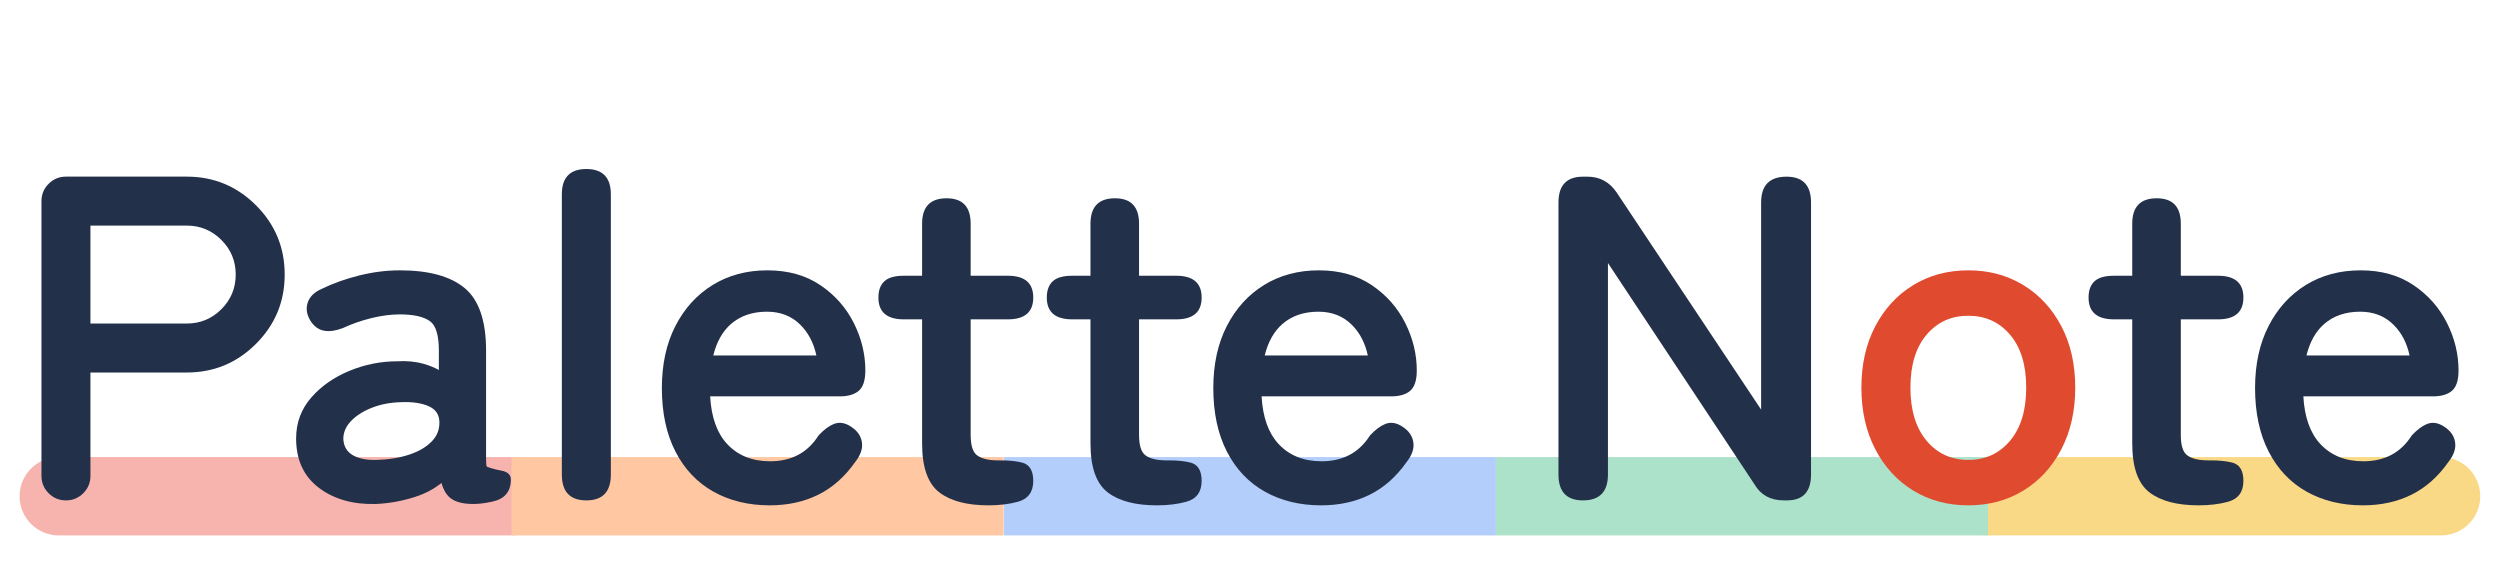
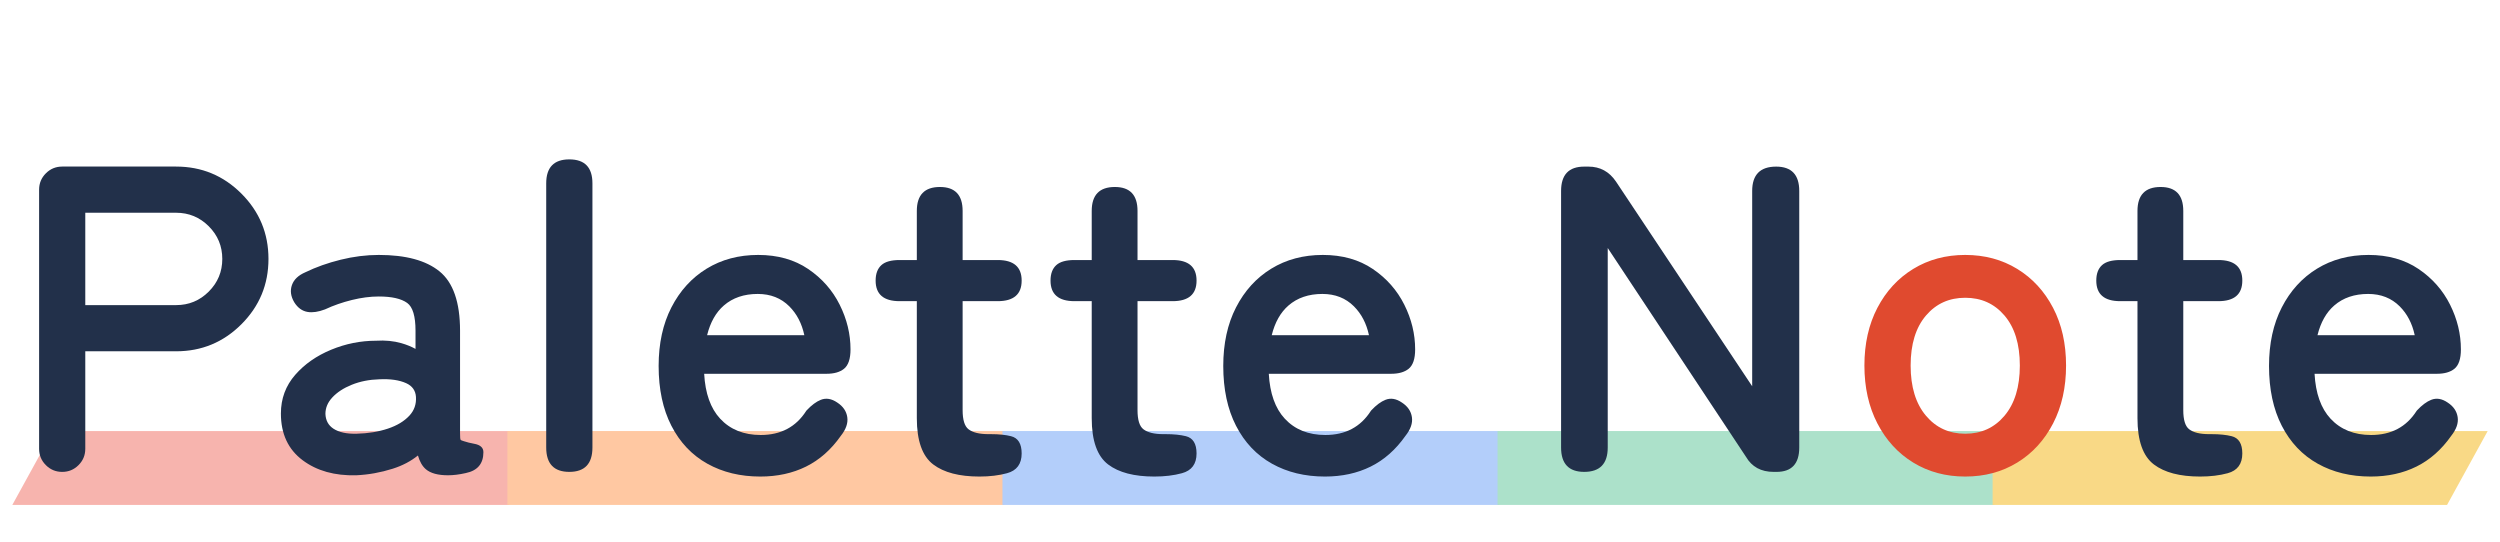
- <svg xmlns="http://www.w3.org/2000/svg" viewBox="-14 -32 765.746 176">
-   <path fill="#F7B4AE" d="M4,108 L142.7,108 A12 12 0 0 1 154.7,120 L154.7,120 A12 12 0 0 1 142.7,132 L4,132 A12 12 0 0 1 -8,120 L-8,120 A12 12 0 0 1 4,108 Z" />
-   <path fill="#F9D986" d="M595,108 L733.7,108 A12 12 0 0 1 745.7,120 L745.7,120 A12 12 0 0 1 733.7,132 L595,132 A12 12 0 0 1 583,120 L583,120 A12 12 0 0 1 595,108 Z" />
-   <path fill="#FFC8A2" d="M142.7,108 L293.4,108 L293.4,132 L142.7,132 L142.7,108 Z" />
-   <path fill="#B3CEFA" d="M293.5,108 L444.2,108 L444.2,132 L293.5,132 L293.5,108 Z" />
-   <path fill="#ACE1CA" d="M444.2,108 L594.9,108 L594.9,132 L444.2,132 L444.2,108 Z" />
+ <svg xmlns="http://www.w3.org/2000/svg" viewBox="-14 -32 811.996 176">
+   <path fill="#F7B4AE" d="M3.2,108 L151.4,108 L151.4,132 L-10,132 Z" />
+   <path fill="#FFC8A2" d="M150.8,108 L312.2,108 L312.2,132 L150.8,132 Z" />
+   <path fill="#B3CEFA" d="M311.6,108 L473,108 L473,132 L311.6,132 Z" />
+   <path fill="#ACE1CA" d="M472.4,108 L633.8,108 L633.8,132 L472.4,132 Z" />
+   <path fill="#F9D986" d="M633.2,108 L794,108 L780.8,132 L633.2,132 Z" />
  <path fill="#22304A" d="M-1.3,113.77 L-1.3,29.6 Q-1.3,26.493 0.897,24.297 Q3.093,22.1 6.2,22.1 L43.2,22.1 Q55.626,22.1 64.413,30.887 Q73.2,39.674 73.2,52.1 Q73.2,64.526 64.413,73.313 Q55.626,82.1 43.2,82.1 L13.7,82.1 L13.7,113.77 Q13.7,116.877 11.503,119.073 Q9.307,121.27 6.2,121.27 Q3.093,121.27 0.897,119.073 Q-1.3,116.877 -1.3,113.77 Z M13.7,67.1 L43.2,67.1 Q49.413,67.1 53.807,62.707 Q58.2,58.313 58.2,52.1 Q58.2,45.887 53.807,41.493 Q49.413,37.1 43.2,37.1 L13.7,37.1 L13.7,67.1 Z" />
-   <path fill="#22304A" d="M101.172,121.069 Q91.103,121.345 84.552,116.448 Q78,111.552 78,102.31 Q78,95.552 82.345,90.586 Q86.69,85.621 93.517,82.793 Q100.345,79.966 107.655,79.966 Q111.931,79.69 115.517,80.724 Q119.103,81.759 121.724,83.69 L121.724,75.414 Q121.724,67.69 118.483,65.345 Q115.241,63 108.483,63 Q104.207,63 99.448,64.172 Q94.69,65.345 90.552,67.276 Q87.655,68.379 85.586,68.034 Q83.517,67.69 82.138,65.483 Q80.759,63.138 81.517,61 Q82.276,58.862 85.172,57.621 Q90.276,55.138 96.414,53.621 Q102.552,52.103 108.483,52.103 Q121.172,52.103 127.379,57.138 Q133.586,62.172 133.586,75.414 L133.586,108.655 Q133.586,110.862 133.931,111.483 Q134.276,112.103 135.655,112.517 Q137.31,113.069 139.241,113.414 Q141.172,113.759 141.172,114.862 Q141.172,119.414 136.483,120.379 Q133.448,121.069 130.966,121.069 Q126.552,121.069 124.621,119.414 Q122.69,117.759 122,113.483 Q118.276,117.207 112.621,119 Q106.966,120.793 101.172,121.069 Z M101.31,110.172 Q107.103,110.034 111.862,108.448 Q116.621,106.862 119.379,103.897 Q122.138,100.931 121.862,96.793 Q121.586,92.931 117.931,91.276 Q114.276,89.621 108.621,89.897 Q103.517,90.034 99.241,91.759 Q94.966,93.483 92.414,96.241 Q89.862,99 89.862,102.448 Q90,106.31 93.034,108.31 Q96.069,110.31 101.31,110.172 Z" />
-   <path fill="#22304A" d="M101.208,122.368 Q90.687,122.657 83.773,117.49 Q76.7,112.203 76.7,102.31 Q76.7,95.063 81.366,89.73 Q85.911,84.536 93.02,81.592 Q100.067,78.674 107.613,78.666 Q112.091,78.383 115.878,79.475 Q118.364,80.192 120.424,81.323 L120.424,75.414 Q120.424,68.354 117.721,66.398 Q114.82,64.3 108.483,64.3 Q104.365,64.3 99.759,65.435 Q95.124,66.577 91.101,68.454 Q91.059,68.474 91.015,68.491 Q87.789,69.72 85.372,69.317 Q82.725,68.876 81.036,66.172 Q81.026,66.157 81.017,66.142 Q79.331,63.275 80.292,60.565 Q81.237,57.903 84.631,56.438 Q89.847,53.905 96.102,52.359 Q102.393,50.803 108.483,50.803 Q121.633,50.803 128.198,56.128 Q134.886,61.553 134.886,75.414 L134.886,108.655 Q134.886,110.525 135.067,110.851 Q135.156,111.01 136.029,111.272 Q136.048,111.278 136.066,111.284 Q137.632,111.806 139.47,112.134 Q142.472,112.67 142.472,114.862 Q142.472,120.473 136.745,121.653 Q133.594,122.369 130.966,122.369 Q126.071,122.369 123.775,120.401 Q122.07,118.939 121.209,115.94 Q117.745,118.739 113.014,120.239 Q107.197,122.084 101.234,122.367 Z M112.228,117.761 Q117.581,116.064 121.081,112.564 Q121.378,112.266 121.793,112.199 Q123.076,111.992 123.283,113.276 Q123.897,117.081 125.467,118.427 Q127.033,119.769 130.966,119.769 Q133.302,119.769 136.221,119.106 Q139.82,118.365 139.872,114.962 Q139.624,114.803 139.013,114.694 Q136.999,114.334 135.262,113.757 Q133.393,113.191 132.795,112.114 Q132.286,111.199 132.286,108.655 L132.286,75.414 Q132.286,62.792 126.56,58.148 Q120.711,53.403 108.483,53.403 Q102.71,53.403 96.726,54.883 Q90.721,56.367 85.741,58.79 Q85.713,58.803 85.685,58.816 Q83.311,59.833 82.742,61.435 Q82.189,62.995 83.25,64.809 Q84.316,66.505 85.8,66.752 Q87.507,67.037 90.046,66.077 Q94.28,64.107 99.137,62.91 Q104.049,61.7 108.483,61.7 Q115.662,61.7 119.245,64.292 Q123.024,67.026 123.024,75.414 L123.024,83.69 Q123.024,84.117 122.771,84.461 Q122.385,84.984 121.931,85.053 Q121.476,85.122 120.953,84.736 Q118.52,82.943 115.157,81.973 Q111.789,81.002 107.739,81.263 Q107.697,81.266 107.655,81.266 Q100.603,81.266 94.015,83.994 Q87.468,86.705 83.323,91.442 Q79.3,96.04 79.3,102.31 Q79.3,110.9 85.33,115.407 Q91.515,120.03 101.124,119.77 Q106.741,119.501 112.228,117.761 Z M101.345,111.472 L101.341,111.472 Q95.694,111.62 92.319,109.396 Q88.725,107.027 88.563,102.495 Q88.562,102.471 88.562,102.448 Q88.562,98.491 91.459,95.359 Q94.209,92.386 98.755,90.553 Q103.248,88.741 108.557,88.598 Q114.526,88.307 118.467,90.092 Q122.828,92.066 123.159,96.707 Q123.472,101.405 120.331,104.782 Q117.347,107.99 112.273,109.682 Q107.331,111.329 101.345,111.472 Z M101.279,108.873 Q106.877,108.74 111.451,107.215 Q115.895,105.734 118.427,103.011 Q120.803,100.457 120.565,96.88 Q120.345,93.796 117.395,92.46 Q114.026,90.934 108.684,91.195 Q103.786,91.328 99.728,92.964 Q95.722,94.579 93.368,97.124 Q91.171,99.5 91.162,102.425 Q91.284,105.6 93.75,107.225 Q96.443,109 101.276,108.873 Z" />
-   <path fill="#22304A" d="M165.596,119.966 Q159.39,119.966 159.39,113.345 L159.39,27.552 Q159.39,21.069 165.596,21.069 Q171.803,21.069 171.803,27.552 L171.803,113.345 Q171.803,119.966 165.596,119.966 Z" />
-   <path fill="#22304A" d="M165.596,121.266 Q158.09,121.266 158.09,113.345 L158.09,27.552 Q158.09,19.769 165.596,19.769 Q173.103,19.769 173.103,27.552 L173.103,113.345 Q173.103,121.266 165.596,121.266 Z M165.596,118.666 Q170.503,118.666 170.503,113.345 L170.503,27.552 Q170.503,22.369 165.596,22.369 Q160.69,22.369 160.69,27.552 L160.69,113.345 Q160.69,118.666 165.596,118.666 Z" />
-   <path fill="#22304A" d="M221.753,121.483 Q212.374,121.483 205.202,117.483 Q198.029,113.483 194.029,105.69 Q190.029,97.897 190.029,86.862 Q190.029,76.241 194.029,68.448 Q198.029,60.655 204.995,56.379 Q211.96,52.103 221.064,52.103 Q230.167,52.103 236.581,56.448 Q242.995,60.793 246.374,67.552 Q249.753,74.31 249.753,81.483 Q249.753,85.483 248.098,86.793 Q246.443,88.103 243.271,88.103 L202.167,88.103 Q202.443,99.138 207.753,104.862 Q213.064,110.586 221.891,110.586 Q232.374,110.586 237.753,102.172 Q239.96,99.828 241.891,99.069 Q243.822,98.31 246.029,99.828 Q248.374,101.345 248.719,103.69 Q249.064,106.034 246.857,108.793 Q242.305,115.276 236.029,118.379 Q229.753,121.483 221.753,121.483 Z M202.857,78.172 L237.615,78.172 Q236.512,71 232.098,66.586 Q227.684,62.172 220.926,62.172 Q213.753,62.172 209.064,66.241 Q204.374,70.31 202.857,78.172 Z" />
-   <path fill="#22304A" d="M221.753,122.783 Q212.036,122.783 204.568,118.618 Q197.052,114.426 192.873,106.283 Q188.729,98.211 188.729,86.862 Q188.729,75.927 192.873,67.855 Q197.039,59.738 204.315,55.271 Q211.593,50.803 221.064,50.803 Q230.566,50.803 237.31,55.372 Q244.005,59.908 247.537,66.97 Q251.053,74.003 251.053,81.483 Q251.053,86.112 248.905,87.812 Q246.895,89.403 243.271,89.403 L203.52,89.403 Q204.05,98.958 208.706,103.978 Q213.631,109.286 221.891,109.286 Q231.662,109.286 236.658,101.472 Q236.723,101.37 236.807,101.281 Q239.213,98.724 241.416,97.859 Q243.983,96.851 246.751,98.746 Q249.576,100.581 250.005,103.501 Q250.43,106.39 247.898,109.573 Q243.162,116.302 236.605,119.545 Q230.057,122.783 221.753,122.783 Z M221.753,120.183 Q229.449,120.183 235.453,117.214 Q241.432,114.258 245.793,108.046 Q245.816,108.013 245.842,107.981 Q247.695,105.664 247.433,103.879 Q247.173,102.116 245.323,100.919 Q245.308,100.909 245.293,100.899 Q243.655,99.773 242.367,100.279 Q240.741,100.918 238.781,102.978 Q233.02,111.886 221.891,111.886 Q212.496,111.886 206.8,105.746 Q201.156,99.662 200.868,88.136 Q200.867,88.12 200.867,88.103 Q200.867,86.803 202.167,86.803 L243.271,86.803 Q245.991,86.803 247.291,85.774 Q248.453,84.854 248.453,81.483 Q248.453,74.617 245.211,68.133 Q241.984,61.679 235.852,57.525 Q229.768,53.403 221.064,53.403 Q212.327,53.403 205.675,57.487 Q199.02,61.573 195.186,69.042 Q191.329,76.556 191.329,86.862 Q191.329,97.582 195.186,105.096 Q199.006,112.539 205.835,116.347 Q212.712,120.183 221.753,120.183 Z M202.857,79.472 Q202.732,79.472 202.61,79.449 Q201.334,79.203 201.58,77.926 Q203.183,69.623 208.212,65.259 Q213.268,60.872 220.926,60.872 Q228.223,60.872 233.017,65.667 Q237.732,70.382 238.9,77.975 Q238.915,78.073 238.915,78.172 Q238.915,79.472 237.615,79.472 Z M204.473,76.872 L236.055,76.872 Q234.825,71.152 231.179,67.505 Q227.146,63.472 220.926,63.472 Q214.239,63.472 209.916,67.223 Q206.031,70.594 204.473,76.872 Z" />
-   <path fill="#22304A" d="M288.77,121.483 Q279.391,121.483 274.563,117.828 Q269.736,114.172 269.736,103.828 L269.736,64.517 L262.839,64.517 Q256.356,64.517 256.356,59.138 Q256.356,56.379 257.805,55.069 Q259.253,53.759 262.839,53.759 L269.736,53.759 L269.736,36.517 Q269.736,30.034 275.942,30.034 Q282.011,30.034 282.011,36.517 L282.011,53.759 L294.701,53.759 Q301.184,53.759 301.184,59.138 Q301.184,64.517 294.701,64.517 L282.011,64.517 L282.011,101.207 Q282.011,106.586 284.425,108.448 Q286.839,110.31 291.667,110.31 Q291.942,110.31 292.494,110.31 Q296.218,110.31 298.701,110.931 Q301.184,111.552 301.184,115.276 Q301.184,119.414 297.391,120.448 Q293.598,121.483 288.77,121.483 Z" />
-   <path fill="#22304A" d="M288.77,122.783 Q278.954,122.783 273.778,118.864 Q268.436,114.819 268.436,103.828 L268.436,65.817 L262.839,65.817 Q255.056,65.817 255.056,59.138 Q255.056,55.802 256.932,54.105 Q258.752,52.459 262.839,52.459 L268.436,52.459 L268.436,36.517 Q268.436,28.734 275.942,28.734 Q283.311,28.734 283.311,36.517 L283.311,52.459 L294.701,52.459 Q302.484,52.459 302.484,59.138 Q302.484,65.817 294.701,65.817 L283.311,65.817 L283.311,101.207 Q283.311,105.947 285.219,107.419 Q287.282,109.01 291.667,109.01 L292.494,109.01 Q296.378,109.01 299.016,109.67 Q302.484,110.537 302.484,115.276 Q302.484,120.407 297.733,121.702 Q293.772,122.783 288.77,122.783 Z M288.77,120.183 Q293.424,120.183 297.049,119.194 Q299.884,118.421 299.884,115.276 Q299.884,112.567 298.386,112.192 Q296.058,111.61 292.494,111.61 L291.667,111.61 Q286.396,111.61 283.631,109.478 Q280.711,107.225 280.711,101.207 L280.711,64.517 Q280.711,63.217 282.011,63.217 L294.701,63.217 Q299.884,63.217 299.884,59.138 Q299.884,55.059 294.701,55.059 L282.011,55.059 Q280.711,55.059 280.711,53.759 L280.711,36.517 Q280.711,31.334 275.942,31.334 Q271.036,31.334 271.036,36.517 L271.036,53.759 Q271.036,55.059 269.736,55.059 L262.839,55.059 Q259.754,55.059 258.677,56.033 Q257.656,56.956 257.656,59.138 Q257.656,63.217 262.839,63.217 L269.736,63.217 Q271.036,63.217 271.036,64.517 L271.036,103.828 Q271.036,113.526 275.348,116.791 Q279.827,120.183 288.77,120.183 Z" />
-   <path fill="#22304A" d="M340.347,121.483 Q330.968,121.483 326.14,117.828 Q321.313,114.172 321.313,103.828 L321.313,64.517 L314.416,64.517 Q307.933,64.517 307.933,59.138 Q307.933,56.379 309.382,55.069 Q310.83,53.759 314.416,53.759 L321.313,53.759 L321.313,36.517 Q321.313,30.034 327.52,30.034 Q333.589,30.034 333.589,36.517 L333.589,53.759 L346.278,53.759 Q352.761,53.759 352.761,59.138 Q352.761,64.517 346.278,64.517 L333.589,64.517 L333.589,101.207 Q333.589,106.586 336.002,108.448 Q338.416,110.31 343.244,110.31 Q343.52,110.31 344.071,110.31 Q347.795,110.31 350.278,110.931 Q352.761,111.552 352.761,115.276 Q352.761,119.414 348.968,120.448 Q345.175,121.483 340.347,121.483 Z" />
-   <path fill="#22304A" d="M340.347,122.783 Q330.531,122.783 325.355,118.864 Q320.013,114.819 320.013,103.828 L320.013,65.817 L314.416,65.817 Q306.633,65.817 306.633,59.138 Q306.633,55.802 308.509,54.105 Q310.329,52.459 314.416,52.459 L320.013,52.459 L320.013,36.517 Q320.013,28.734 327.52,28.734 Q334.888,28.734 334.888,36.517 L334.888,52.459 L346.278,52.459 Q354.061,52.459 354.061,59.138 Q354.061,65.817 346.278,65.817 L334.888,65.817 L334.888,101.207 Q334.888,105.947 336.796,107.419 Q338.859,109.01 343.244,109.01 L344.071,109.01 Q347.955,109.01 350.593,109.67 Q354.061,110.537 354.061,115.276 Q354.061,120.407 349.31,121.702 Q345.349,122.783 340.347,122.783 Z M340.347,120.183 Q345.001,120.183 348.626,119.194 Q351.461,118.421 351.461,115.276 Q351.461,112.567 349.963,112.192 Q347.635,111.61 344.071,111.61 L343.244,111.61 Q337.973,111.61 335.208,109.478 Q332.289,107.225 332.289,101.207 L332.289,64.517 Q332.289,63.217 333.589,63.217 L346.278,63.217 Q351.461,63.217 351.461,59.138 Q351.461,55.059 346.278,55.059 L333.589,55.059 Q332.289,55.059 332.289,53.759 L332.289,36.517 Q332.289,31.334 327.52,31.334 Q322.613,31.334 322.613,36.517 L322.613,53.759 Q322.613,55.059 321.313,55.059 L314.416,55.059 Q311.331,55.059 310.254,56.033 Q309.233,56.956 309.233,59.138 Q309.233,63.217 314.416,63.217 L321.313,63.217 Q322.613,63.217 322.613,64.517 L322.613,103.828 Q322.613,113.526 326.925,116.791 Q331.404,120.183 340.347,120.183 Z" />
-   <path fill="#22304A" d="M390.657,121.483 Q381.278,121.483 374.106,117.483 Q366.933,113.483 362.933,105.69 Q358.933,97.897 358.933,86.862 Q358.933,76.241 362.933,68.448 Q366.933,60.655 373.899,56.379 Q380.864,52.103 389.968,52.103 Q399.071,52.103 405.485,56.448 Q411.899,60.793 415.278,67.552 Q418.657,74.31 418.657,81.483 Q418.657,85.483 417.002,86.793 Q415.347,88.103 412.175,88.103 L371.071,88.103 Q371.347,99.138 376.657,104.862 Q381.968,110.586 390.795,110.586 Q401.278,110.586 406.657,102.172 Q408.864,99.828 410.795,99.069 Q412.726,98.31 414.933,99.828 Q417.278,101.345 417.623,103.69 Q417.968,106.034 415.761,108.793 Q411.209,115.276 404.933,118.379 Q398.657,121.483 390.657,121.483 Z M371.761,78.172 L406.52,78.172 Q405.416,71 401.002,66.586 Q396.589,62.172 389.83,62.172 Q382.657,62.172 377.968,66.241 Q373.278,70.31 371.761,78.172 Z" />
-   <path fill="#22304A" d="M390.657,122.783 Q380.94,122.783 373.473,118.618 Q365.956,114.426 361.777,106.283 Q357.633,98.211 357.633,86.862 Q357.633,75.927 361.777,67.855 Q365.943,59.738 373.219,55.271 Q380.497,50.803 389.968,50.803 Q399.47,50.803 406.214,55.372 Q412.91,59.908 416.441,66.97 Q419.957,74.003 419.957,81.483 Q419.957,86.112 417.809,87.812 Q415.799,89.403 412.175,89.403 L372.424,89.403 Q372.954,98.959 377.611,103.978 Q382.535,109.286 390.795,109.286 Q400.566,109.286 405.562,101.472 Q405.628,101.37 405.711,101.281 Q408.118,98.724 410.32,97.859 Q412.887,96.851 415.655,98.746 Q418.48,100.581 418.909,103.501 Q419.334,106.39 416.802,109.573 Q412.067,116.302 405.51,119.545 Q398.961,122.783 390.657,122.783 Z M390.657,120.183 Q398.354,120.183 404.357,117.214 Q410.336,114.257 414.697,108.046 Q414.72,108.013 414.746,107.981 Q416.599,105.664 416.337,103.879 Q416.078,102.116 414.227,100.919 Q414.212,100.909 414.197,100.899 Q412.559,99.773 411.271,100.279 Q409.645,100.918 407.685,102.978 Q401.925,111.886 390.795,111.886 Q381.401,111.886 375.704,105.746 Q370.06,99.662 369.772,88.136 L369.771,88.103 Q369.771,86.803 371.071,86.803 L412.175,86.803 Q414.895,86.803 416.195,85.774 Q417.357,84.854 417.357,81.483 Q417.357,74.617 414.115,68.133 Q410.888,61.679 404.756,57.525 Q398.672,53.403 389.968,53.403 Q381.232,53.403 374.579,57.487 Q367.924,61.573 364.09,69.042 Q360.233,76.556 360.233,86.862 Q360.233,97.582 364.09,105.096 Q367.91,112.539 374.739,116.347 Q381.616,120.183 390.657,120.183 Z M371.761,79.472 Q371.637,79.472 371.515,79.449 Q370.238,79.203 370.484,77.926 Q372.087,69.623 377.116,65.259 Q382.172,60.872 389.83,60.872 Q397.127,60.872 401.922,65.667 Q406.636,70.382 407.804,77.975 Q407.82,78.073 407.82,78.172 Q407.82,79.472 406.52,79.472 Z M373.377,76.872 L404.959,76.872 Q403.729,71.152 400.083,67.505 Q396.05,63.472 389.83,63.472 Q383.143,63.472 378.82,67.223 Q374.935,70.594 373.377,76.872 Z" />
-   <path fill="#22304A" d="M470.864,119.966 Q464.657,119.966 464.657,113.345 L464.657,30.034 Q464.657,23.414 470.864,23.414 L472.244,23.414 Q477.209,23.414 480.106,27.69 L526.726,97.759 L526.726,30.034 Q526.726,23.414 533.209,23.414 Q539.416,23.414 539.416,30.034 L539.416,113.345 Q539.416,119.966 533.347,119.966 L532.382,119.966 Q527.002,119.966 524.52,115.69 L477.209,44.241 L477.209,113.345 Q477.209,119.966 470.864,119.966 Z" />
-   <path fill="#22304A" d="M470.864,121.266 Q463.357,121.266 463.357,113.345 L463.357,30.034 Q463.357,22.114 470.864,22.114 L472.244,22.114 Q477.899,22.114 481.182,26.961 L525.426,93.458 L525.426,30.034 Q525.426,22.114 533.209,22.114 Q540.716,22.114 540.716,30.034 L540.716,113.345 Q540.716,121.266 533.347,121.266 L532.382,121.266 Q526.275,121.266 523.415,116.377 L478.509,48.559 L478.509,113.345 Q478.509,121.266 470.864,121.266 Z M470.864,118.666 Q475.909,118.666 475.909,113.345 L475.909,44.241 Q475.909,43.543 476.491,43.157 Q477.575,42.44 478.293,43.524 L525.603,114.972 Q525.625,115.004 525.644,115.037 Q527.751,118.666 532.382,118.666 L533.347,118.666 Q538.116,118.666 538.116,113.345 L538.116,30.034 Q538.116,24.714 533.209,24.714 Q528.026,24.714 528.026,30.034 L528.026,97.759 Q528.026,98.455 527.447,98.841 Q526.364,99.561 525.644,98.479 L479.029,28.419 Q476.52,24.714 472.244,24.714 L470.864,24.714 Q465.957,24.714 465.957,30.034 L465.957,113.345 Q465.957,118.666 470.864,118.666 Z" />
-   <path fill="#E04A2F" d="M588.893,121.483 Q579.79,121.483 572.686,117.138 Q565.583,112.793 561.514,104.931 Q557.445,97.069 557.445,86.724 Q557.445,76.379 561.514,68.586 Q565.583,60.793 572.686,56.448 Q579.79,52.103 588.893,52.103 Q597.997,52.103 605.1,56.448 Q612.204,60.793 616.273,68.586 Q620.342,76.379 620.342,86.724 Q620.342,97.069 616.273,104.931 Q612.204,112.793 605.1,117.138 Q597.997,121.483 588.893,121.483 Z M588.893,110.172 Q597.307,110.172 602.617,103.897 Q607.928,97.621 607.928,86.724 Q607.928,75.828 602.617,69.621 Q597.307,63.414 588.893,63.414 Q580.479,63.414 575.169,69.621 Q569.859,75.828 569.859,86.724 Q569.859,97.621 575.169,103.897 Q580.479,110.172 588.893,110.172 Z" />
-   <path fill="#E04A2F" d="M588.893,122.783 Q579.424,122.783 572.008,118.247 Q564.595,113.713 560.359,105.529 Q556.145,97.385 556.145,86.724 Q556.145,76.06 560.362,67.985 Q564.597,59.872 572.008,55.339 Q579.424,50.803 588.893,50.803 Q598.363,50.803 605.779,55.339 Q613.189,59.872 617.425,67.985 Q621.642,76.06 621.642,86.724 Q621.642,97.385 617.427,105.529 Q613.191,113.713 605.779,118.247 Q598.363,122.783 588.893,122.783 Z M588.893,120.183 Q597.631,120.183 604.422,116.029 Q611.216,111.873 615.118,104.334 Q619.042,96.752 619.042,86.724 Q619.042,76.698 615.12,69.188 Q611.218,61.714 604.422,57.557 Q597.631,53.403 588.893,53.403 Q580.156,53.403 573.365,57.557 Q566.569,61.714 562.666,69.188 Q558.745,76.698 558.745,86.724 Q558.745,96.752 562.668,104.334 Q566.571,111.873 573.365,116.029 Q580.156,120.183 588.893,120.183 Z M588.893,111.472 Q579.876,111.472 574.177,104.736 Q568.559,98.097 568.559,86.724 Q568.559,75.347 574.181,68.776 Q579.881,62.114 588.893,62.114 Q597.906,62.114 603.605,68.776 Q609.228,75.347 609.228,86.724 Q609.228,98.097 603.61,104.736 Q597.91,111.472 588.893,111.472 Z M588.893,108.872 Q596.704,108.872 601.625,103.057 Q606.628,97.145 606.628,86.724 Q606.628,76.308 601.63,70.466 Q596.708,64.714 588.893,64.714 Q581.078,64.714 576.157,70.466 Q571.159,76.308 571.159,86.724 Q571.159,97.145 576.161,103.057 Q581.082,108.872 588.893,108.872 Z" />
-   <path fill="#22304A" d="M659.436,121.483 Q650.057,121.483 645.229,117.828 Q640.401,114.172 640.401,103.828 L640.401,64.517 L633.505,64.517 Q627.022,64.517 627.022,59.138 Q627.022,56.379 628.47,55.069 Q629.919,53.759 633.505,53.759 L640.401,53.759 L640.401,36.517 Q640.401,30.034 646.608,30.034 Q652.677,30.034 652.677,36.517 L652.677,53.759 L665.367,53.759 Q671.85,53.759 671.85,59.138 Q671.85,64.517 665.367,64.517 L652.677,64.517 L652.677,101.207 Q652.677,106.586 655.091,108.448 Q657.505,110.31 662.332,110.31 Q662.608,110.31 663.16,110.31 Q666.884,110.31 669.367,110.931 Q671.85,111.552 671.85,115.276 Q671.85,119.414 668.057,120.448 Q664.263,121.483 659.436,121.483 Z" />
-   <path fill="#22304A" d="M659.436,122.783 Q649.62,122.783 644.444,118.864 Q639.101,114.819 639.101,103.828 L639.101,65.817 L633.505,65.817 Q625.722,65.817 625.722,59.138 Q625.722,55.802 627.598,54.105 Q629.418,52.459 633.505,52.459 L639.101,52.459 L639.101,36.517 Q639.101,28.734 646.608,28.734 Q653.977,28.734 653.977,36.517 L653.977,52.459 L665.367,52.459 Q673.15,52.459 673.15,59.138 Q673.15,65.817 665.367,65.817 L653.977,65.817 L653.977,101.207 Q653.977,105.947 655.885,107.419 Q657.948,109.01 662.332,109.01 L663.16,109.01 Q667.044,109.01 669.682,109.67 Q673.15,110.537 673.15,115.276 Q673.15,120.407 668.399,121.702 Q664.438,122.783 659.436,122.783 Z M659.436,120.183 Q664.089,120.183 667.714,119.194 Q670.55,118.421 670.55,115.276 Q670.55,112.567 669.052,112.192 Q666.724,111.61 663.16,111.61 L662.332,111.61 Q657.062,111.61 654.297,109.478 Q651.377,107.225 651.377,101.207 L651.377,64.517 Q651.377,63.217 652.677,63.217 L665.367,63.217 Q670.55,63.217 670.55,59.138 Q670.55,55.059 665.367,55.059 L652.677,55.059 Q651.377,55.059 651.377,53.759 L651.377,36.517 Q651.377,31.334 646.608,31.334 Q641.701,31.334 641.701,36.517 L641.701,53.759 Q641.701,55.059 640.401,55.059 L633.505,55.059 Q630.419,55.059 629.343,56.033 Q628.322,56.956 628.322,59.138 Q628.322,63.217 633.505,63.217 L640.401,63.217 Q641.701,63.217 641.701,64.517 L641.701,103.828 Q641.701,113.526 646.014,116.791 Q650.493,120.183 659.436,120.183 Z" />
-   <path fill="#22304A" d="M709.746,121.483 Q700.367,121.483 693.194,117.483 Q686.022,113.483 682.022,105.69 Q678.022,97.897 678.022,86.862 Q678.022,76.241 682.022,68.448 Q686.022,60.655 692.988,56.379 Q699.953,52.103 709.057,52.103 Q718.16,52.103 724.574,56.448 Q730.988,60.793 734.367,67.552 Q737.746,74.31 737.746,81.483 Q737.746,85.483 736.091,86.793 Q734.436,88.103 731.263,88.103 L690.16,88.103 Q690.436,99.138 695.746,104.862 Q701.057,110.586 709.884,110.586 Q720.367,110.586 725.746,102.172 Q727.953,99.828 729.884,99.069 Q731.815,98.31 734.022,99.828 Q736.367,101.345 736.712,103.69 Q737.057,106.034 734.85,108.793 Q730.298,115.276 724.022,118.379 Q717.746,121.483 709.746,121.483 Z M690.85,78.172 L725.608,78.172 Q724.505,71 720.091,66.586 Q715.677,62.172 708.919,62.172 Q701.746,62.172 697.057,66.241 Q692.367,70.31 690.85,78.172 Z" />
-   <path fill="#22304A" d="M709.746,122.783 Q700.029,122.783 692.561,118.618 Q685.045,114.426 680.865,106.283 Q676.722,98.211 676.722,86.862 Q676.722,75.927 680.865,67.855 Q685.032,59.738 692.307,55.271 Q699.586,50.803 709.057,50.803 Q718.559,50.803 725.303,55.372 Q731.998,59.908 735.53,66.97 Q739.046,74.003 739.046,81.483 Q739.046,86.112 736.898,87.812 Q734.888,89.403 731.263,89.403 L691.513,89.403 Q692.043,98.958 696.699,103.978 Q701.624,109.286 709.884,109.286 Q719.655,109.286 724.651,101.472 Q724.716,101.37 724.8,101.281 Q727.206,98.724 729.409,97.859 Q731.976,96.851 734.744,98.746 Q734.751,98.751 734.759,98.756 Q737.57,100.589 737.998,103.5 Q738.423,106.39 735.89,109.573 Q731.155,116.302 724.598,119.545 Q718.05,122.783 709.746,122.783 Z M709.746,120.183 Q717.442,120.183 723.446,117.214 Q729.424,114.257 733.786,108.046 Q733.809,108.013 733.835,107.981 Q735.688,105.664 735.426,103.879 Q735.166,102.116 733.316,100.919 Q733.301,100.909 733.286,100.899 Q731.648,99.773 730.359,100.279 Q728.733,100.918 726.774,102.978 Q721.013,111.886 709.884,111.886 Q700.489,111.886 694.793,105.746 Q689.148,99.662 688.86,88.136 L688.86,88.103 Q688.86,86.803 690.16,86.803 L731.263,86.803 Q733.984,86.803 735.284,85.774 Q736.446,84.854 736.446,81.483 Q736.446,74.617 733.204,68.133 Q729.977,61.679 723.845,57.525 Q717.761,53.403 709.057,53.403 Q700.32,53.403 693.668,57.487 Q687.012,61.573 683.179,69.042 Q679.322,76.556 679.322,86.862 Q679.322,97.582 683.179,105.096 Q686.999,112.539 693.828,116.347 Q700.705,120.183 709.746,120.183 Z M690.85,79.472 Q690.725,79.472 690.603,79.449 Q689.965,79.326 689.708,78.945 Q689.45,78.564 689.573,77.926 Q691.176,69.623 696.205,65.259 Q701.261,60.872 708.919,60.872 Q716.216,60.872 721.01,65.667 Q725.725,70.382 726.893,77.975 Q726.908,78.073 726.908,78.172 Q726.908,79.472 725.608,79.472 Z M692.466,76.872 L724.048,76.872 Q722.818,71.152 719.172,67.505 Q715.139,63.472 708.919,63.472 Q702.232,63.472 697.908,67.223 Q694.024,70.594 692.466,76.872 Z" />
+   <path fill="#22304A" d="M101.708,121.069 Q91.639,121.345 85.087,116.448 Q78.535,111.552 78.535,102.31 Q78.535,95.552 82.88,90.586 Q87.225,85.621 94.053,82.793 Q100.88,79.966 108.191,79.966 Q112.466,79.69 116.053,80.724 Q119.639,81.759 122.26,83.69 L122.26,75.414 Q122.26,67.69 119.018,65.345 Q115.777,63 109.018,63 Q104.742,63 99.984,64.172 Q95.225,65.345 91.087,67.276 Q88.191,68.379 86.122,68.034 Q84.053,67.69 82.673,65.483 Q81.294,63.138 82.053,61 Q82.811,58.862 85.708,57.621 Q90.811,55.138 96.949,53.621 Q103.087,52.103 109.018,52.103 Q121.708,52.103 127.915,57.138 Q134.122,62.172 134.122,75.414 L134.122,108.655 Q134.122,110.862 134.466,111.483 Q134.811,112.103 136.191,112.517 Q137.846,113.069 139.777,113.414 Q141.708,113.759 141.708,114.862 Q141.708,119.414 137.018,120.379 Q133.984,121.069 131.501,121.069 Q127.087,121.069 125.156,119.414 Q123.225,117.759 122.535,113.483 Q118.811,117.207 113.156,119 Q107.501,120.793 101.708,121.069 Z M101.846,110.172 Q107.639,110.034 112.397,108.448 Q117.156,106.862 119.915,103.897 Q122.673,100.931 122.397,96.793 Q122.122,92.931 118.466,91.276 Q114.811,89.621 109.156,89.897 Q104.053,90.034 99.777,91.759 Q95.501,93.483 92.949,96.241 Q90.397,99 90.397,102.448 Q90.535,106.31 93.57,108.31 Q96.604,110.31 101.846,110.172 Z" />
+   <path fill="#22304A" d="M101.743,122.368 Q91.223,122.657 84.309,117.49 Q77.235,112.203 77.235,102.31 Q77.235,95.063 81.902,89.73 Q86.447,84.536 93.555,81.592 Q100.602,78.674 108.149,78.666 Q112.627,78.383 116.413,79.475 Q118.9,80.192 120.96,81.323 L120.96,75.414 Q120.96,68.354 118.256,66.398 Q115.356,64.3 109.018,64.3 Q104.9,64.3 100.295,65.435 Q95.66,66.577 91.637,68.454 Q91.594,68.474 91.55,68.491 Q88.324,69.72 85.908,69.317 Q83.261,68.876 81.571,66.172 Q81.562,66.157 81.553,66.142 Q79.866,63.275 80.827,60.565 Q81.772,57.903 85.167,56.438 Q90.382,53.905 96.637,52.359 Q102.929,50.803 109.018,50.803 Q122.169,50.803 128.734,56.128 Q135.422,61.553 135.422,75.414 L135.422,108.655 Q135.422,110.525 135.603,110.851 Q135.691,111.01 136.564,111.272 Q136.583,111.278 136.602,111.284 Q138.167,111.806 140.005,112.134 Q143.008,112.67 143.008,114.862 Q143.008,120.473 137.28,121.653 Q134.13,122.369 131.501,122.369 Q126.606,122.369 124.31,120.401 Q122.605,118.939 121.745,115.94 Q118.28,118.739 113.549,120.239 Q107.732,122.084 101.77,122.367 Z M112.763,117.761 Q118.116,116.064 121.616,112.564 Q121.913,112.266 122.328,112.199 Q123.612,111.992 123.819,113.276 Q124.433,117.081 126.002,118.427 Q127.568,119.769 131.501,119.769 Q133.838,119.769 136.756,119.106 Q140.355,118.365 140.407,114.962 Q140.16,114.803 139.548,114.694 Q137.535,114.334 135.798,113.757 Q133.928,113.191 133.33,112.114 Q132.822,111.199 132.822,108.655 L132.822,75.414 Q132.822,62.792 127.096,58.148 Q121.247,53.403 109.018,53.403 Q103.245,53.403 97.261,54.883 Q91.257,56.367 86.277,58.79 Q86.249,58.803 86.22,58.816 Q83.846,59.833 83.278,61.435 Q82.724,62.995 83.785,64.809 Q84.851,66.505 86.335,66.752 Q88.042,67.037 90.581,66.077 Q94.816,64.107 99.673,62.91 Q104.585,61.7 109.018,61.7 Q116.198,61.7 119.78,64.292 Q123.56,67.026 123.56,75.414 L123.56,83.69 Q123.56,84.117 123.306,84.461 Q122.921,84.984 122.466,85.053 Q122.012,85.122 121.488,84.736 Q119.055,82.943 115.692,81.973 Q112.324,81.002 108.274,81.263 Q108.232,81.266 108.191,81.266 Q101.139,81.266 94.55,83.994 Q88.003,86.705 83.859,91.442 Q79.835,96.04 79.835,102.31 Q79.835,110.9 85.865,115.407 Q92.051,120.03 101.659,119.77 Q107.276,119.501 112.763,117.761 Z M101.88,111.472 L101.877,111.472 Q96.229,111.62 92.854,109.396 Q89.26,107.027 89.098,102.495 Q89.097,102.471 89.097,102.448 Q89.097,98.491 91.995,95.359 Q94.744,92.386 99.291,90.553 Q103.784,88.741 109.093,88.598 Q115.062,88.307 119.003,90.092 Q123.363,92.066 123.695,96.707 Q124.008,101.405 120.867,104.782 Q117.882,107.99 112.809,109.682 Q107.866,111.329 101.88,111.472 Z M101.815,108.873 Q107.413,108.74 111.986,107.215 Q116.43,105.734 118.963,103.011 Q121.339,100.457 121.1,96.88 Q120.88,93.796 117.93,92.46 Q114.561,90.934 109.219,91.195 Q104.322,91.328 100.263,92.964 Q96.257,94.579 93.904,97.124 Q91.706,99.5 91.698,102.425 Q91.82,105.6 94.285,107.225 Q96.979,109 101.812,108.873 Z" />
+   <path fill="#22304A" d="M170.915,119.966 Q164.708,119.966 164.708,113.345 L164.708,27.552 Q164.708,21.069 170.915,21.069 Q177.122,21.069 177.122,27.552 L177.122,113.345 Q177.122,119.966 170.915,119.966 Z" />
+   <path fill="#22304A" d="M170.915,121.266 Q163.408,121.266 163.408,113.345 L163.408,27.552 Q163.408,19.769 170.915,19.769 Q178.422,19.769 178.422,27.552 L178.422,113.345 Q178.422,121.266 170.915,121.266 Z M170.915,118.666 Q175.822,118.666 175.822,113.345 L175.822,27.552 Q175.822,22.369 170.915,22.369 Q166.008,22.369 166.008,27.552 L166.008,113.345 Q166.008,118.666 170.915,118.666 Z" />
+   <path fill="#22304A" d="M232.945,121.483 Q223.566,121.483 216.393,117.483 Q209.221,113.483 205.221,105.69 Q201.221,97.897 201.221,86.862 Q201.221,76.241 205.221,68.448 Q209.221,60.655 216.186,56.379 Q223.152,52.103 232.255,52.103 Q241.359,52.103 247.773,56.448 Q254.186,60.793 257.566,67.552 Q260.945,74.31 260.945,81.483 Q260.945,85.483 259.29,86.793 Q257.635,88.103 254.462,88.103 L213.359,88.103 Q213.635,99.138 218.945,104.862 Q224.255,110.586 233.083,110.586 Q243.566,110.586 248.945,102.172 Q251.152,99.828 253.083,99.069 Q255.014,98.31 257.221,99.828 Q259.566,101.345 259.91,103.69 Q260.255,106.034 258.048,108.793 Q253.497,115.276 247.221,118.379 Q240.945,121.483 232.945,121.483 Z M214.048,78.172 L248.807,78.172 Q247.704,71 243.29,66.586 Q238.876,62.172 232.117,62.172 Q224.945,62.172 220.255,66.241 Q215.566,70.31 214.048,78.172 Z" />
+   <path fill="#22304A" d="M232.945,122.783 Q223.228,122.783 215.76,118.618 Q208.244,114.426 204.064,106.283 Q199.921,98.211 199.921,86.862 Q199.921,75.927 204.064,67.855 Q208.23,59.738 215.506,55.271 Q222.785,50.803 232.255,50.803 Q241.758,50.803 248.502,55.372 Q255.197,59.908 258.728,66.97 Q262.245,74.003 262.245,81.483 Q262.245,86.112 260.097,87.812 Q258.087,89.403 254.462,89.403 L214.712,89.403 Q215.241,98.958 219.898,103.978 Q224.823,109.286 233.083,109.286 Q242.854,109.286 247.85,101.472 Q247.915,101.37 247.998,101.281 Q250.405,98.724 252.608,97.859 Q255.174,96.851 257.942,98.746 Q260.767,100.581 261.197,103.501 Q261.622,106.39 259.089,109.573 Q254.354,116.302 247.797,119.545 Q241.249,122.783 232.945,122.783 Z M232.945,120.183 Q240.641,120.183 246.645,117.214 Q252.623,114.258 256.984,108.046 Q257.008,108.013 257.033,107.981 Q258.887,105.664 258.624,103.879 Q258.365,102.116 256.515,100.919 Q256.499,100.909 256.484,100.899 Q254.847,99.773 253.558,100.279 Q251.932,100.918 249.973,102.978 Q244.212,111.886 233.083,111.886 Q223.688,111.886 217.992,105.746 Q212.347,99.662 212.059,88.136 Q212.059,88.12 212.059,88.103 Q212.059,86.803 213.359,86.803 L254.462,86.803 Q257.182,86.803 258.483,85.774 Q259.645,84.854 259.645,81.483 Q259.645,74.617 256.403,68.133 Q253.176,61.679 247.043,57.525 Q240.96,53.403 232.255,53.403 Q223.519,53.403 216.866,57.487 Q210.211,61.573 206.377,69.042 Q202.521,76.556 202.521,86.862 Q202.521,97.582 206.377,105.096 Q210.198,112.539 217.026,116.347 Q223.904,120.183 232.945,120.183 Z M214.048,79.472 Q213.924,79.472 213.802,79.449 Q212.526,79.203 212.772,77.926 Q214.374,69.623 219.403,65.259 Q224.46,60.872 232.117,60.872 Q239.414,60.872 244.209,65.667 Q248.924,70.382 250.092,77.975 Q250.107,78.073 250.107,78.172 Q250.107,79.472 248.807,79.472 Z M215.665,76.872 L247.247,76.872 Q246.017,71.152 242.371,67.505 Q238.338,63.472 232.117,63.472 Q225.43,63.472 221.107,67.223 Q217.222,70.594 215.665,76.872 Z" />
+   <path fill="#22304A" d="M304.118,121.483 Q294.739,121.483 289.911,117.828 Q285.083,114.172 285.083,103.828 L285.083,64.517 L278.187,64.517 Q271.704,64.517 271.704,59.138 Q271.704,56.379 273.152,55.069 Q274.601,53.759 278.187,53.759 L285.083,53.759 L285.083,36.517 Q285.083,30.034 291.29,30.034 Q297.359,30.034 297.359,36.517 L297.359,53.759 L310.049,53.759 Q316.532,53.759 316.532,59.138 Q316.532,64.517 310.049,64.517 L297.359,64.517 L297.359,101.207 Q297.359,106.586 299.773,108.448 Q302.187,110.31 307.015,110.31 Q307.29,110.31 307.842,110.31 Q311.566,110.31 314.049,110.931 Q316.532,111.552 316.532,115.276 Q316.532,119.414 312.739,120.448 Q308.946,121.483 304.118,121.483 Z" />
+   <path fill="#22304A" d="M304.118,122.783 Q294.302,122.783 289.126,118.864 Q283.783,114.819 283.783,103.828 L283.783,65.817 L278.187,65.817 Q270.404,65.817 270.404,59.138 Q270.404,55.802 272.28,54.105 Q274.1,52.459 278.187,52.459 L283.783,52.459 L283.783,36.517 Q283.783,28.734 291.29,28.734 Q298.659,28.734 298.659,36.517 L298.659,52.459 L310.049,52.459 Q317.832,52.459 317.832,59.138 Q317.832,65.817 310.049,65.817 L298.659,65.817 L298.659,101.207 Q298.659,105.947 300.567,107.419 Q302.63,109.01 307.015,109.01 L307.842,109.01 Q311.726,109.01 314.364,109.67 Q317.832,110.537 317.832,115.276 Q317.832,120.407 313.081,121.702 Q309.12,122.783 304.118,122.783 Z M304.118,120.183 Q308.771,120.183 312.397,119.194 Q315.232,118.421 315.232,115.276 Q315.232,112.567 313.734,112.192 Q311.406,111.61 307.842,111.61 L307.015,111.61 Q301.744,111.61 298.979,109.478 Q296.059,107.225 296.059,101.207 L296.059,64.517 Q296.059,63.217 297.359,63.217 L310.049,63.217 Q315.232,63.217 315.232,59.138 Q315.232,55.059 310.049,55.059 L297.359,55.059 Q296.059,55.059 296.059,53.759 L296.059,36.517 Q296.059,31.334 291.29,31.334 Q286.383,31.334 286.383,36.517 L286.383,53.759 Q286.383,55.059 285.083,55.059 L278.187,55.059 Q275.102,55.059 274.025,56.033 Q273.004,56.956 273.004,59.138 Q273.004,63.217 278.187,63.217 L285.083,63.217 Q286.383,63.217 286.383,64.517 L286.383,103.828 Q286.383,113.526 290.696,116.791 Q295.175,120.183 304.118,120.183 Z" />
+   <path fill="#22304A" d="M360.924,121.483 Q351.545,121.483 346.717,117.828 Q341.89,114.172 341.89,103.828 L341.89,64.517 L334.993,64.517 Q328.51,64.517 328.51,59.138 Q328.51,56.379 329.959,55.069 Q331.407,53.759 334.993,53.759 L341.89,53.759 L341.89,36.517 Q341.89,30.034 348.097,30.034 Q354.166,30.034 354.166,36.517 L354.166,53.759 L366.855,53.759 Q373.338,53.759 373.338,59.138 Q373.338,64.517 366.855,64.517 L354.166,64.517 L354.166,101.207 Q354.166,106.586 356.579,108.448 Q358.993,110.31 363.821,110.31 Q364.097,110.31 364.648,110.31 Q368.372,110.31 370.855,110.931 Q373.338,111.552 373.338,115.276 Q373.338,119.414 369.545,120.448 Q365.752,121.483 360.924,121.483 Z" />
+   <path fill="#22304A" d="M360.924,122.783 Q351.108,122.783 345.933,118.864 Q340.59,114.819 340.59,103.828 L340.59,65.817 L334.993,65.817 Q327.21,65.817 327.21,59.138 Q327.21,55.802 329.086,54.105 Q330.906,52.459 334.993,52.459 L340.59,52.459 L340.59,36.517 Q340.59,28.734 348.097,28.734 Q355.466,28.734 355.466,36.517 L355.466,52.459 L366.855,52.459 Q374.638,52.459 374.638,59.138 Q374.638,65.817 366.855,65.817 L355.466,65.817 L355.466,101.207 Q355.466,105.947 357.373,107.419 Q359.436,109.01 363.821,109.01 L364.648,109.01 Q368.533,109.01 371.171,109.67 Q374.638,110.537 374.638,115.276 Q374.638,120.407 369.887,121.702 Q365.926,122.783 360.924,122.783 Z M360.924,120.183 Q365.578,120.183 369.203,119.194 Q372.038,118.421 372.038,115.276 Q372.038,112.567 370.54,112.192 Q368.212,111.61 364.648,111.61 L363.821,111.61 Q358.55,111.61 355.785,109.478 Q352.866,107.225 352.866,101.207 L352.866,64.517 Q352.866,63.217 354.166,63.217 L366.855,63.217 Q372.038,63.217 372.038,59.138 Q372.038,55.059 366.855,55.059 L354.166,55.059 Q352.866,55.059 352.866,53.759 L352.866,36.517 Q352.866,31.334 348.097,31.334 Q343.19,31.334 343.19,36.517 L343.19,53.759 Q343.19,55.059 341.89,55.059 L334.993,55.059 Q331.908,55.059 330.831,56.033 Q329.81,56.956 329.81,59.138 Q329.81,63.217 334.993,63.217 L341.89,63.217 Q343.19,63.217 343.19,64.517 L343.19,103.828 Q343.19,113.526 347.502,116.791 Q351.982,120.183 360.924,120.183 Z" />
+   <path fill="#22304A" d="M416.337,121.483 Q406.957,121.483 399.785,117.483 Q392.612,113.483 388.612,105.69 Q384.612,97.897 384.612,86.862 Q384.612,76.241 388.612,68.448 Q392.612,60.655 399.578,56.379 Q406.544,52.103 415.647,52.103 Q424.75,52.103 431.164,56.448 Q437.578,60.793 440.957,67.552 Q444.337,74.31 444.337,81.483 Q444.337,85.483 442.681,86.793 Q441.026,88.103 437.854,88.103 L396.75,88.103 Q397.026,99.138 402.337,104.862 Q407.647,110.586 416.475,110.586 Q426.957,110.586 432.337,102.172 Q434.544,99.828 436.475,99.069 Q438.406,98.31 440.612,99.828 Q442.957,101.345 443.302,103.69 Q443.647,106.034 441.44,108.793 Q436.888,115.276 430.612,118.379 Q424.337,121.483 416.337,121.483 Z M397.44,78.172 L432.199,78.172 Q431.095,71 426.681,66.586 Q422.268,62.172 415.509,62.172 Q408.337,62.172 403.647,66.241 Q398.957,70.31 397.44,78.172 Z" />
+   <path fill="#22304A" d="M416.337,122.783 Q406.619,122.783 399.152,118.618 Q391.636,114.426 387.456,106.283 Q383.312,98.211 383.312,86.862 Q383.312,75.927 387.456,67.855 Q391.622,59.738 398.898,55.271 Q406.176,50.803 415.647,50.803 Q425.149,50.803 431.893,55.372 Q438.589,59.908 442.12,66.97 Q445.637,74.003 445.637,81.483 Q445.637,86.112 443.488,87.812 Q441.479,89.403 437.854,89.403 L398.103,89.403 Q398.633,98.959 403.29,103.978 Q408.214,109.286 416.475,109.286 Q426.246,109.286 431.241,101.472 Q431.307,101.37 431.39,101.281 Q433.797,98.724 435.999,97.859 Q438.566,96.851 441.333,98.746 Q444.159,100.581 444.588,103.501 Q445.013,106.39 442.481,109.573 Q437.746,116.302 431.189,119.545 Q424.641,122.783 416.337,122.783 Z M416.337,120.183 Q424.033,120.183 430.036,117.214 Q436.015,114.257 440.376,108.046 Q440.4,108.013 440.425,107.981 Q442.279,105.664 442.016,103.879 Q441.757,102.116 439.906,100.919 Q439.891,100.909 439.876,100.899 Q438.238,99.773 436.95,100.279 Q435.324,100.918 433.364,102.978 Q427.604,111.886 416.475,111.886 Q407.08,111.886 401.384,105.746 Q395.739,99.662 395.451,88.136 L395.45,88.103 Q395.45,86.803 396.75,86.803 L437.854,86.803 Q440.574,86.803 441.875,85.774 Q443.037,84.854 443.037,81.483 Q443.037,74.617 439.795,68.133 Q436.567,61.679 430.435,57.525 Q424.352,53.403 415.647,53.403 Q406.911,53.403 400.258,57.487 Q393.603,61.573 389.769,69.042 Q385.912,76.556 385.912,86.862 Q385.912,97.582 389.769,105.096 Q393.589,112.539 400.418,116.347 Q407.295,120.183 416.337,120.183 Z M397.44,79.472 Q397.316,79.472 397.194,79.449 Q395.917,79.203 396.164,77.926 Q397.766,69.623 402.795,65.259 Q407.851,60.872 415.509,60.872 Q422.806,60.872 427.601,65.667 Q432.315,70.382 433.484,77.975 Q433.499,78.073 433.499,78.172 Q433.499,79.472 432.199,79.472 Z M399.056,76.872 L430.639,76.872 Q429.409,71.152 425.762,67.505 Q421.729,63.472 415.509,63.472 Q408.822,63.472 404.499,67.223 Q400.614,70.594 399.056,76.872 Z" />
+   <path fill="#22304A" d="M500.544,119.966 Q494.337,119.966 494.337,113.345 L494.337,30.034 Q494.337,23.414 500.544,23.414 L501.923,23.414 Q506.888,23.414 509.785,27.69 L556.406,97.759 L556.406,30.034 Q556.406,23.414 562.888,23.414 Q569.095,23.414 569.095,30.034 L569.095,113.345 Q569.095,119.966 563.026,119.966 L562.061,119.966 Q556.681,119.966 554.199,115.69 L506.888,44.241 L506.888,113.345 Q506.888,119.966 500.544,119.966 Z" />
+   <path fill="#22304A" d="M500.544,121.266 Q493.037,121.266 493.037,113.345 L493.037,30.034 Q493.037,22.114 500.544,22.114 L501.923,22.114 Q507.578,22.114 510.861,26.961 L555.106,93.458 L555.106,30.034 Q555.106,22.114 562.888,22.114 Q570.395,22.114 570.395,30.034 L570.395,113.345 Q570.395,121.266 563.026,121.266 L562.061,121.266 Q555.954,121.266 553.095,116.377 L508.188,48.559 L508.188,113.345 Q508.188,121.266 500.544,121.266 Z M500.544,118.666 Q505.588,118.666 505.588,113.345 L505.588,44.241 Q505.588,43.543 506.171,43.157 Q507.255,42.44 507.972,43.524 L555.283,114.972 Q555.304,115.004 555.323,115.037 Q557.43,118.666 562.061,118.666 L563.026,118.666 Q567.795,118.666 567.795,113.345 L567.795,30.034 Q567.795,24.714 562.888,24.714 Q557.706,24.714 557.706,30.034 L557.706,97.759 Q557.706,98.455 557.126,98.841 Q556.043,99.561 555.323,98.479 L508.709,28.419 Q506.199,24.714 501.923,24.714 L500.544,24.714 Q495.637,24.714 495.637,30.034 L495.637,113.345 Q495.637,118.666 500.544,118.666 Z" />
+   <path fill="#E04A2F" d="M624.306,121.483 Q615.202,121.483 608.099,117.138 Q600.995,112.793 596.926,104.931 Q592.857,97.069 592.857,86.724 Q592.857,76.379 596.926,68.586 Q600.995,60.793 608.099,56.448 Q615.202,52.103 624.306,52.103 Q633.409,52.103 640.513,56.448 Q647.616,60.793 651.685,68.586 Q655.754,76.379 655.754,86.724 Q655.754,97.069 651.685,104.931 Q647.616,112.793 640.513,117.138 Q633.409,121.483 624.306,121.483 Z M624.306,110.172 Q632.72,110.172 638.03,103.897 Q643.34,97.621 643.34,86.724 Q643.34,75.828 638.03,69.621 Q632.72,63.414 624.306,63.414 Q615.892,63.414 610.582,69.621 Q605.271,75.828 605.271,86.724 Q605.271,97.621 610.582,103.897 Q615.892,110.172 624.306,110.172 Z" />
+   <path fill="#E04A2F" d="M624.306,122.783 Q614.836,122.783 607.421,118.247 Q600.008,113.713 595.772,105.529 Q591.557,97.385 591.557,86.724 Q591.557,76.06 595.774,67.985 Q600.01,59.872 607.421,55.339 Q614.836,50.803 624.306,50.803 Q633.775,50.803 641.191,55.339 Q648.602,59.872 652.837,67.985 Q657.054,76.06 657.054,86.724 Q657.054,97.385 652.84,105.529 Q648.604,113.713 641.191,118.247 Q633.775,122.783 624.306,122.783 Z M624.306,120.183 Q633.043,120.183 639.834,116.029 Q646.628,111.873 650.531,104.334 Q654.454,96.752 654.454,86.724 Q654.454,76.698 650.533,69.188 Q646.63,61.714 639.834,57.557 Q633.043,53.403 624.306,53.403 Q615.568,53.403 608.777,57.557 Q601.981,61.714 598.079,69.188 Q594.157,76.698 594.157,86.724 Q594.157,96.752 598.081,104.334 Q601.983,111.873 608.777,116.029 Q615.568,120.183 624.306,120.183 Z M624.306,111.472 Q615.289,111.472 609.589,104.736 Q603.971,98.097 603.971,86.724 Q603.971,75.347 609.594,68.776 Q615.293,62.114 624.306,62.114 Q633.318,62.114 639.018,68.776 Q644.64,75.347 644.64,86.724 Q644.64,98.097 639.022,104.736 Q633.322,111.472 624.306,111.472 Z M624.306,108.872 Q632.117,108.872 637.038,103.057 Q642.04,97.144 642.04,86.724 Q642.04,76.308 637.042,70.466 Q632.121,64.714 624.306,64.714 Q616.491,64.714 611.569,70.466 Q606.571,76.308 606.571,86.724 Q606.571,97.145 611.574,103.057 Q616.495,108.872 624.306,108.872 Z" />
+   <path fill="#22304A" d="M700.584,121.483 Q691.204,121.483 686.377,117.828 Q681.549,114.172 681.549,103.828 L681.549,64.517 L674.653,64.517 Q668.17,64.517 668.17,59.138 Q668.17,56.379 669.618,55.069 Q671.067,53.759 674.653,53.759 L681.549,53.759 L681.549,36.517 Q681.549,30.034 687.756,30.034 Q693.825,30.034 693.825,36.517 L693.825,53.759 L706.515,53.759 Q712.998,53.759 712.998,59.138 Q712.998,64.517 706.515,64.517 L693.825,64.517 L693.825,101.207 Q693.825,106.586 696.239,108.448 Q698.653,110.31 703.48,110.31 Q703.756,110.31 704.308,110.31 Q708.032,110.31 710.515,110.931 Q712.998,111.552 712.998,115.276 Q712.998,119.414 709.204,120.448 Q705.411,121.483 700.584,121.483 Z" />
+   <path fill="#22304A" d="M700.584,122.783 Q690.768,122.783 685.592,118.864 Q680.249,114.819 680.249,103.828 L680.249,65.817 L674.653,65.817 Q666.87,65.817 666.87,59.138 Q666.87,55.802 668.746,54.105 Q670.566,52.459 674.653,52.459 L680.249,52.459 L680.249,36.517 Q680.249,28.734 687.756,28.734 Q695.125,28.734 695.125,36.517 L695.125,52.459 L706.515,52.459 Q714.298,52.459 714.298,59.138 Q714.298,65.817 706.515,65.817 L695.125,65.817 L695.125,101.207 Q695.125,105.947 697.033,107.419 Q699.096,109.01 703.48,109.01 L704.308,109.01 Q708.192,109.01 710.83,109.67 Q714.298,110.537 714.298,115.276 Q714.298,120.407 709.547,121.702 Q705.585,122.783 700.584,122.783 Z M700.584,120.183 Q705.237,120.183 708.862,119.194 Q711.698,118.421 711.698,115.276 Q711.698,112.567 710.199,112.192 Q707.872,111.61 704.308,111.61 L703.48,111.61 Q698.21,111.61 695.445,109.478 Q692.525,107.225 692.525,101.207 L692.525,64.517 Q692.525,63.217 693.825,63.217 L706.515,63.217 Q711.698,63.217 711.698,59.138 Q711.698,55.059 706.515,55.059 L693.825,55.059 Q692.525,55.059 692.525,53.759 L692.525,36.517 Q692.525,31.334 687.756,31.334 Q682.849,31.334 682.849,36.517 L682.849,53.759 Q682.849,55.059 681.549,55.059 L674.653,55.059 Q671.567,55.059 670.49,56.033 Q669.47,56.956 669.47,59.138 Q669.47,63.217 674.653,63.217 L681.549,63.217 Q682.849,63.217 682.849,64.517 L682.849,103.828 Q682.849,113.526 687.162,116.791 Q691.641,120.183 700.584,120.183 Z" />
+   <path fill="#22304A" d="M755.996,121.483 Q746.617,121.483 739.444,117.483 Q732.272,113.483 728.272,105.69 Q724.272,97.897 724.272,86.862 Q724.272,76.241 728.272,68.448 Q732.272,60.655 739.238,56.379 Q746.203,52.103 755.307,52.103 Q764.41,52.103 770.824,56.448 Q777.238,60.793 780.617,67.552 Q783.996,74.31 783.996,81.483 Q783.996,85.483 782.341,86.793 Q780.686,88.103 777.513,88.103 L736.41,88.103 Q736.686,99.138 741.996,104.862 Q747.307,110.586 756.134,110.586 Q766.617,110.586 771.996,102.172 Q774.203,99.828 776.134,99.069 Q778.065,98.31 780.272,99.828 Q782.617,101.345 782.962,103.69 Q783.307,106.034 781.1,108.793 Q776.548,115.276 770.272,118.379 Q763.996,121.483 755.996,121.483 Z M737.1,78.172 L771.858,78.172 Q770.755,71 766.341,66.586 Q761.927,62.172 755.169,62.172 Q747.996,62.172 743.307,66.241 Q738.617,70.31 737.1,78.172 Z" />
+   <path fill="#22304A" d="M755.996,122.783 Q746.279,122.783 738.811,118.618 Q731.295,114.426 727.115,106.283 Q722.972,98.211 722.972,86.862 Q722.972,75.927 727.115,67.855 Q731.282,59.738 738.557,55.271 Q745.836,50.803 755.307,50.803 Q764.809,50.803 771.553,55.372 Q778.248,59.908 781.78,66.97 Q785.296,74.003 785.296,81.483 Q785.296,86.112 783.148,87.812 Q781.138,89.403 777.513,89.403 L737.763,89.403 Q738.293,98.958 742.949,103.978 Q747.874,109.286 756.134,109.286 Q765.905,109.286 770.901,101.472 Q770.966,101.37 771.05,101.281 Q773.456,98.724 775.659,97.859 Q778.226,96.851 780.994,98.746 Q781.001,98.751 781.009,98.756 Q783.82,100.589 784.248,103.5 Q784.673,106.39 782.14,109.573 Q777.405,116.302 770.848,119.545 Q764.3,122.783 755.996,122.783 Z M755.996,120.183 Q763.692,120.183 769.696,117.214 Q775.674,114.257 780.036,108.046 Q780.059,108.013 780.085,107.981 Q781.938,105.664 781.676,103.879 Q781.416,102.116 779.566,100.919 Q779.551,100.909 779.536,100.899 Q777.898,99.773 776.609,100.279 Q774.983,100.918 773.024,102.978 Q767.263,111.886 756.134,111.886 Q746.739,111.886 741.043,105.746 Q735.398,99.662 735.11,88.136 L735.11,88.103 Q735.11,86.803 736.41,86.803 L777.513,86.803 Q780.234,86.803 781.534,85.774 Q782.696,84.854 782.696,81.483 Q782.696,74.617 779.454,68.133 Q776.227,61.679 770.095,57.525 Q764.011,53.403 755.307,53.403 Q746.57,53.403 739.918,57.487 Q733.262,61.573 729.429,69.042 Q725.572,76.556 725.572,86.862 Q725.572,97.582 729.429,105.096 Q733.249,112.539 740.078,116.347 Q746.955,120.183 755.996,120.183 Z M737.1,79.472 Q736.975,79.472 736.853,79.449 Q736.215,79.326 735.958,78.945 Q735.7,78.564 735.823,77.926 Q737.426,69.623 742.455,65.259 Q747.511,60.872 755.169,60.872 Q762.466,60.872 767.26,65.667 Q771.975,70.382 773.143,77.975 Q773.158,78.073 773.158,78.172 Q773.158,79.472 771.858,79.472 Z M738.716,76.872 L770.298,76.872 Q769.068,71.152 765.422,67.505 Q761.389,63.472 755.169,63.472 Q748.482,63.472 744.158,67.223 Q740.274,70.594 738.716,76.872 Z" />
</svg>
